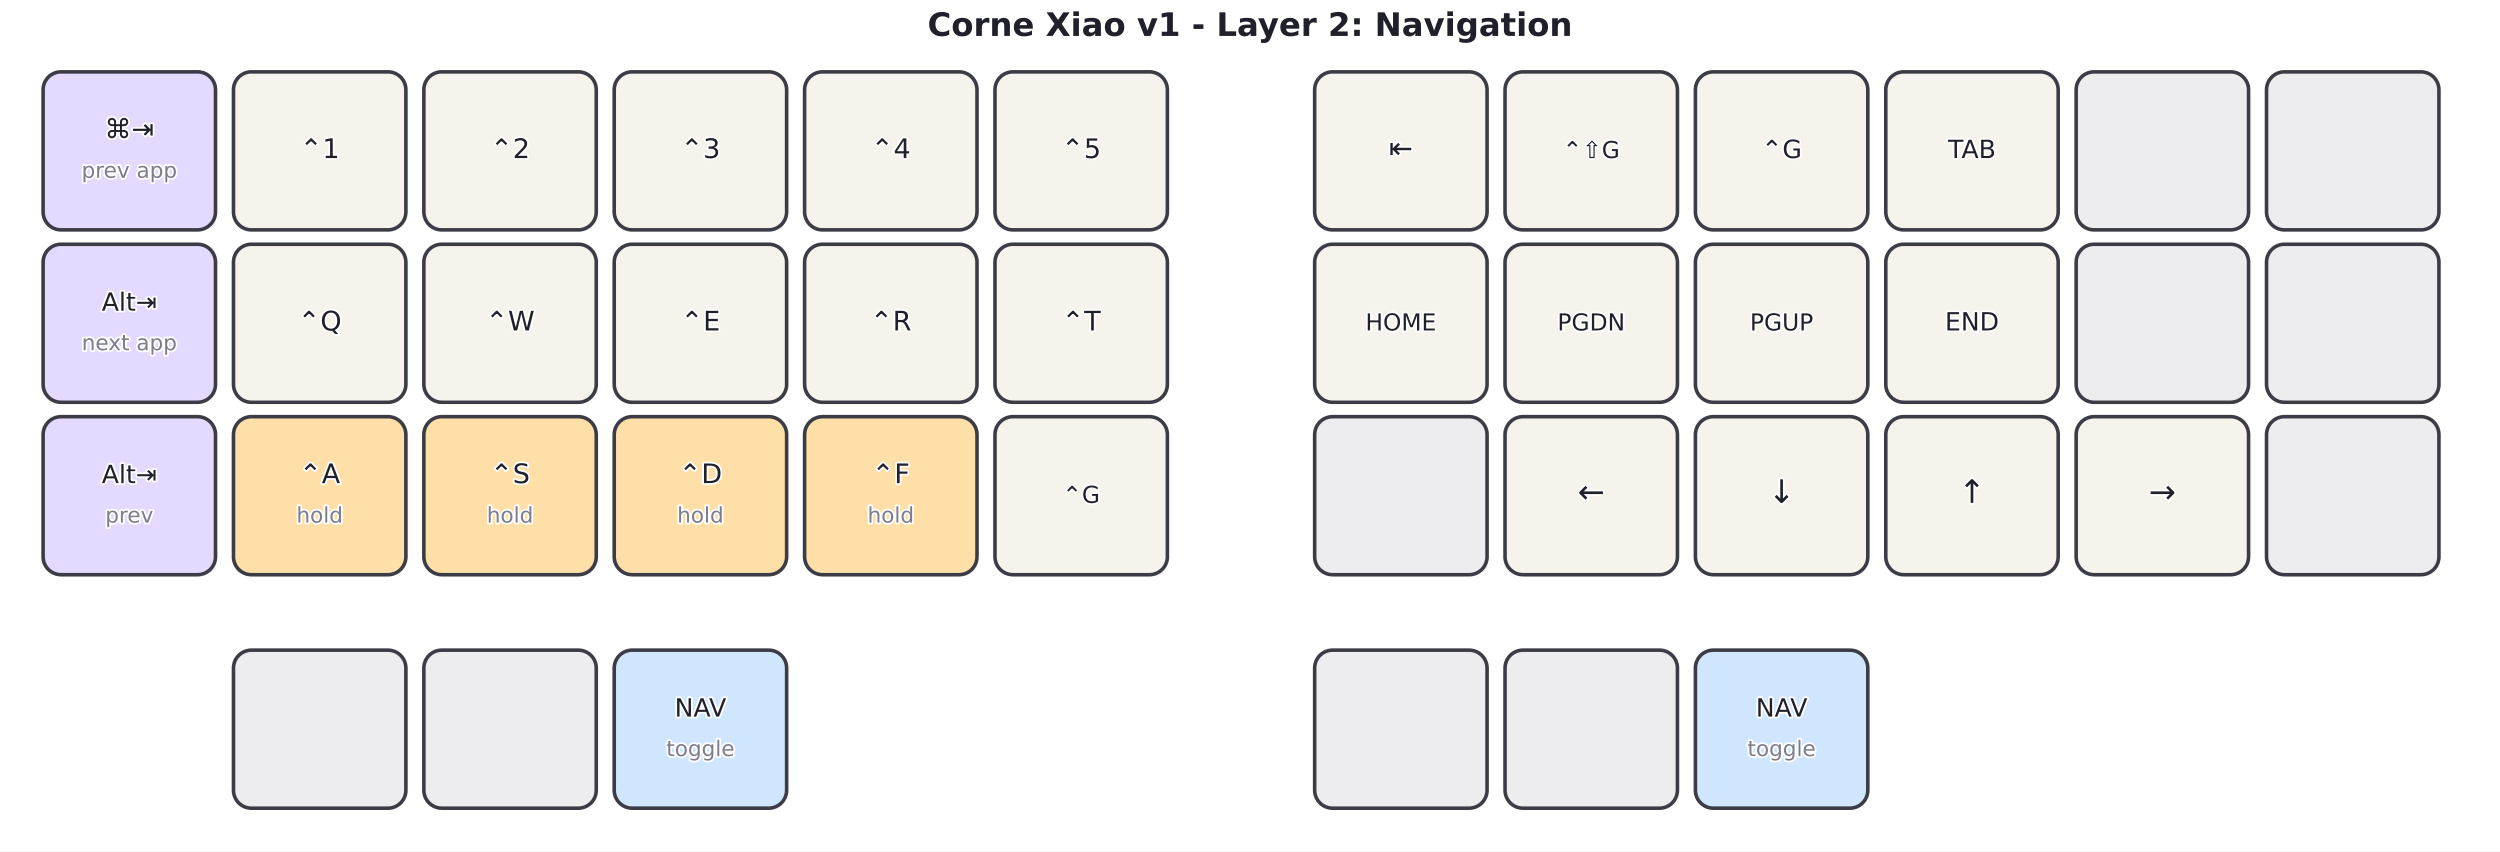
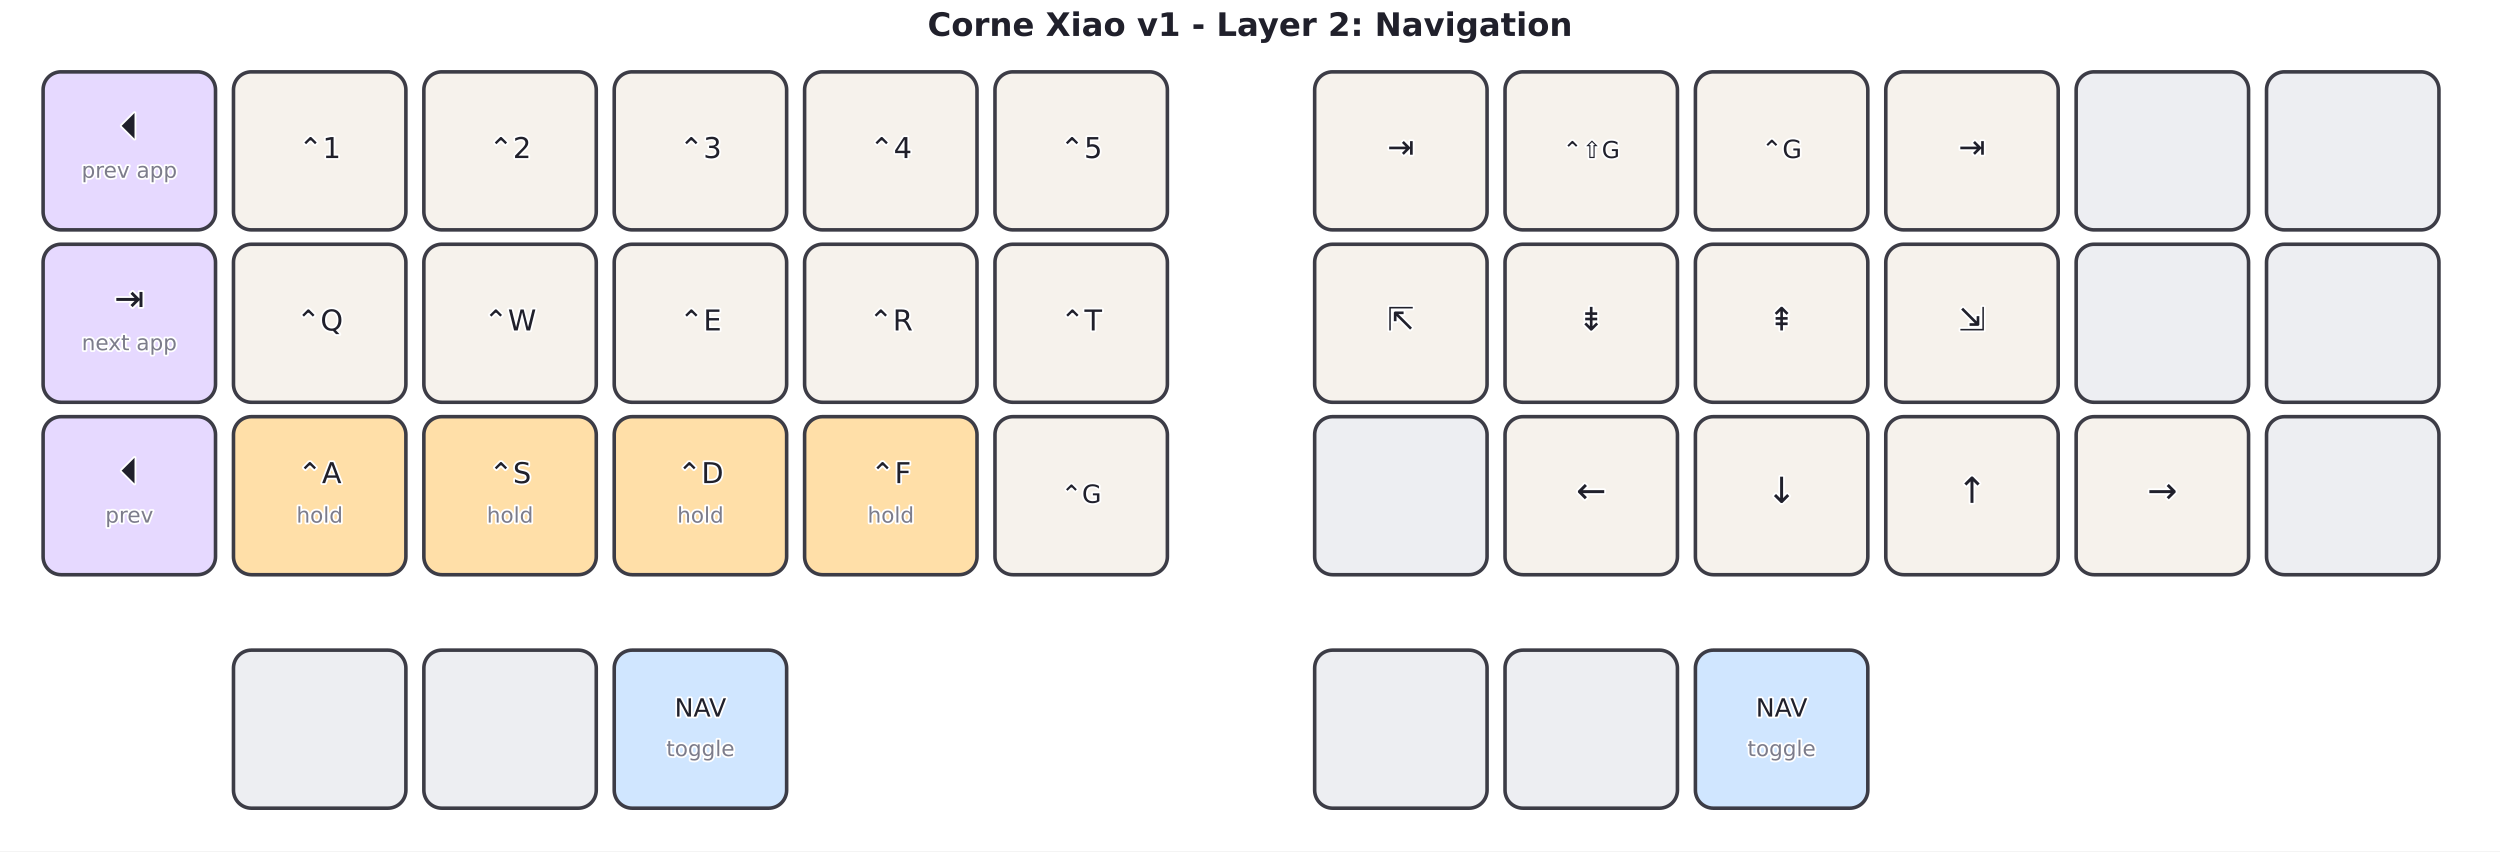
<svg xmlns="http://www.w3.org/2000/svg" width="1392" height="474" viewBox="0 0 1392 474">
  <rect width="1392" height="474" fill="#ffffff" />
  <text x="696.0" y="20" font-family="DejaVu Sans, Arial" font-size="18" font-weight="bold" text-anchor="middle" fill="#20202b">Corne Xiao v1 - Layer 2: Navigation</text>
-   <rect x="24" y="40" width="96" height="88" rx="10" fill="#e4d9ff" stroke="#3c3c46" stroke-width="2" />
-   <text x="72.0" y="77.0" font-family="DejaVu Sans, Arial" font-size="15" text-anchor="middle" fill="#20202b" paint-order="stroke" stroke="#ffffff" stroke-width="2" stroke-linejoin="round">⌘⇥</text>
+   <rect x="24" y="40" width="96" height="88" rx="10" fill="#e6d9ff" stroke="#3c3c46" stroke-width="2" />
+   <text x="72.0" y="77.0" font-family="DejaVu Sans, Arial" font-size="20" text-anchor="middle" fill="#20202b" paint-order="stroke" stroke="#ffffff" stroke-width="2" stroke-linejoin="round">⏴</text>
  <text x="72.0" y="99.0" font-family="DejaVu Sans, Arial" font-size="12" text-anchor="middle" fill="#7c7c8b" paint-order="stroke" stroke="#ffffff" stroke-width="2" stroke-linejoin="round">prev app</text>
  <rect x="732" y="40" width="96" height="88" rx="10" fill="#f6f2ec" stroke="#3c3c46" stroke-width="2" />
-   <text x="780.0" y="88.0" font-family="DejaVu Sans, Arial" font-size="16" text-anchor="middle" fill="#20202b" paint-order="stroke" stroke="#ffffff" stroke-width="2" stroke-linejoin="round">⇤</text>
+   <text x="780.0" y="88.0" font-family="DejaVu Sans, Arial" font-size="18" text-anchor="middle" fill="#20202b" paint-order="stroke" stroke="#ffffff" stroke-width="2" stroke-linejoin="round">⇥</text>
  <rect x="130" y="40" width="96" height="88" rx="10" fill="#f6f2ec" stroke="#3c3c46" stroke-width="2" />
-   <text x="178.0" y="88.0" font-family="DejaVu Sans, Arial" font-size="15" text-anchor="middle" fill="#20202b" paint-order="stroke" stroke="#ffffff" stroke-width="2" stroke-linejoin="round">⌃1</text>
+   <text x="178.0" y="88.0" font-family="DejaVu Sans, Arial" font-size="16" text-anchor="middle" fill="#20202b" paint-order="stroke" stroke="#ffffff" stroke-width="2" stroke-linejoin="round">⌃1</text>
  <rect x="838" y="40" width="96" height="88" rx="10" fill="#f6f2ec" stroke="#3c3c46" stroke-width="2" />
  <text x="886.0" y="88.0" font-family="DejaVu Sans, Arial" font-size="13" text-anchor="middle" fill="#20202b" paint-order="stroke" stroke="#ffffff" stroke-width="2" stroke-linejoin="round">⌃⇧G</text>
  <rect x="236" y="40" width="96" height="88" rx="10" fill="#f6f2ec" stroke="#3c3c46" stroke-width="2" />
-   <text x="284.0" y="88.0" font-family="DejaVu Sans, Arial" font-size="15" text-anchor="middle" fill="#20202b" paint-order="stroke" stroke="#ffffff" stroke-width="2" stroke-linejoin="round">⌃2</text>
+   <text x="284.0" y="88.0" font-family="DejaVu Sans, Arial" font-size="16" text-anchor="middle" fill="#20202b" paint-order="stroke" stroke="#ffffff" stroke-width="2" stroke-linejoin="round">⌃2</text>
  <rect x="944" y="40" width="96" height="88" rx="10" fill="#f6f2ec" stroke="#3c3c46" stroke-width="2" />
  <text x="992.0" y="88.0" font-family="DejaVu Sans, Arial" font-size="14" text-anchor="middle" fill="#20202b" paint-order="stroke" stroke="#ffffff" stroke-width="2" stroke-linejoin="round">⌃G</text>
  <rect x="342" y="40" width="96" height="88" rx="10" fill="#f6f2ec" stroke="#3c3c46" stroke-width="2" />
-   <text x="390.0" y="88.0" font-family="DejaVu Sans, Arial" font-size="15" text-anchor="middle" fill="#20202b" paint-order="stroke" stroke="#ffffff" stroke-width="2" stroke-linejoin="round">⌃3</text>
+   <text x="390.0" y="88.0" font-family="DejaVu Sans, Arial" font-size="16" text-anchor="middle" fill="#20202b" paint-order="stroke" stroke="#ffffff" stroke-width="2" stroke-linejoin="round">⌃3</text>
  <rect x="1050" y="40" width="96" height="88" rx="10" fill="#f6f2ec" stroke="#3c3c46" stroke-width="2" />
-   <text x="1098.0" y="88.0" font-family="DejaVu Sans, Arial" font-size="14" text-anchor="middle" fill="#20202b" paint-order="stroke" stroke="#ffffff" stroke-width="2" stroke-linejoin="round">TAB</text>
+   <text x="1098.0" y="88.0" font-family="DejaVu Sans, Arial" font-size="18" text-anchor="middle" fill="#20202b" paint-order="stroke" stroke="#ffffff" stroke-width="2" stroke-linejoin="round">⇥</text>
  <rect x="448" y="40" width="96" height="88" rx="10" fill="#f6f2ec" stroke="#3c3c46" stroke-width="2" />
-   <text x="496.0" y="88.0" font-family="DejaVu Sans, Arial" font-size="15" text-anchor="middle" fill="#20202b" paint-order="stroke" stroke="#ffffff" stroke-width="2" stroke-linejoin="round">⌃4</text>
-   <rect x="1156" y="40" width="96" height="88" rx="10" fill="#ededef" stroke="#3c3c46" stroke-width="2" />
+   <text x="496.0" y="88.0" font-family="DejaVu Sans, Arial" font-size="16" text-anchor="middle" fill="#20202b" paint-order="stroke" stroke="#ffffff" stroke-width="2" stroke-linejoin="round">⌃4</text>
+   <rect x="1156" y="40" width="96" height="88" rx="10" fill="#edeef2" stroke="#3c3c46" stroke-width="2" />
  <rect x="554" y="40" width="96" height="88" rx="10" fill="#f6f2ec" stroke="#3c3c46" stroke-width="2" />
-   <text x="602.0" y="88.0" font-family="DejaVu Sans, Arial" font-size="15" text-anchor="middle" fill="#20202b" paint-order="stroke" stroke="#ffffff" stroke-width="2" stroke-linejoin="round">⌃5</text>
-   <rect x="1262" y="40" width="96" height="88" rx="10" fill="#ededef" stroke="#3c3c46" stroke-width="2" />
-   <rect x="24" y="136" width="96" height="88" rx="10" fill="#e4d9ff" stroke="#3c3c46" stroke-width="2" />
-   <text x="72.0" y="173.0" font-family="DejaVu Sans, Arial" font-size="14" text-anchor="middle" fill="#20202b" paint-order="stroke" stroke="#ffffff" stroke-width="2" stroke-linejoin="round">Alt⇥</text>
+   <text x="602.0" y="88.0" font-family="DejaVu Sans, Arial" font-size="16" text-anchor="middle" fill="#20202b" paint-order="stroke" stroke="#ffffff" stroke-width="2" stroke-linejoin="round">⌃5</text>
+   <rect x="1262" y="40" width="96" height="88" rx="10" fill="#edeef2" stroke="#3c3c46" stroke-width="2" />
+   <rect x="24" y="136" width="96" height="88" rx="10" fill="#e6d9ff" stroke="#3c3c46" stroke-width="2" />
+   <text x="72.0" y="173.0" font-family="DejaVu Sans, Arial" font-size="20" text-anchor="middle" fill="#20202b" paint-order="stroke" stroke="#ffffff" stroke-width="2" stroke-linejoin="round">⇥</text>
  <text x="72.0" y="195.0" font-family="DejaVu Sans, Arial" font-size="12" text-anchor="middle" fill="#7c7c8b" paint-order="stroke" stroke="#ffffff" stroke-width="2" stroke-linejoin="round">next app</text>
  <rect x="732" y="136" width="96" height="88" rx="10" fill="#f6f2ec" stroke="#3c3c46" stroke-width="2" />
-   <text x="780.0" y="184.0" font-family="DejaVu Sans, Arial" font-size="13" text-anchor="middle" fill="#20202b" paint-order="stroke" stroke="#ffffff" stroke-width="2" stroke-linejoin="round">HOME</text>
+   <text x="780.0" y="184.0" font-family="DejaVu Sans, Arial" font-size="18" text-anchor="middle" fill="#20202b" paint-order="stroke" stroke="#ffffff" stroke-width="2" stroke-linejoin="round">⇱</text>
  <rect x="130" y="136" width="96" height="88" rx="10" fill="#f6f2ec" stroke="#3c3c46" stroke-width="2" />
-   <text x="178.0" y="184.0" font-family="DejaVu Sans, Arial" font-size="15" text-anchor="middle" fill="#20202b" paint-order="stroke" stroke="#ffffff" stroke-width="2" stroke-linejoin="round">⌃Q</text>
+   <text x="178.0" y="184.0" font-family="DejaVu Sans, Arial" font-size="16" text-anchor="middle" fill="#20202b" paint-order="stroke" stroke="#ffffff" stroke-width="2" stroke-linejoin="round">⌃Q</text>
  <rect x="838" y="136" width="96" height="88" rx="10" fill="#f6f2ec" stroke="#3c3c46" stroke-width="2" />
-   <text x="886.0" y="184.0" font-family="DejaVu Sans, Arial" font-size="13" text-anchor="middle" fill="#20202b" paint-order="stroke" stroke="#ffffff" stroke-width="2" stroke-linejoin="round">PGDN</text>
+   <text x="886.0" y="184.0" font-family="DejaVu Sans, Arial" font-size="18" text-anchor="middle" fill="#20202b" paint-order="stroke" stroke="#ffffff" stroke-width="2" stroke-linejoin="round">⇟</text>
  <rect x="236" y="136" width="96" height="88" rx="10" fill="#f6f2ec" stroke="#3c3c46" stroke-width="2" />
-   <text x="284.0" y="184.0" font-family="DejaVu Sans, Arial" font-size="15" text-anchor="middle" fill="#20202b" paint-order="stroke" stroke="#ffffff" stroke-width="2" stroke-linejoin="round">⌃W</text>
+   <text x="284.0" y="184.0" font-family="DejaVu Sans, Arial" font-size="16" text-anchor="middle" fill="#20202b" paint-order="stroke" stroke="#ffffff" stroke-width="2" stroke-linejoin="round">⌃W</text>
  <rect x="944" y="136" width="96" height="88" rx="10" fill="#f6f2ec" stroke="#3c3c46" stroke-width="2" />
-   <text x="992.0" y="184.0" font-family="DejaVu Sans, Arial" font-size="13" text-anchor="middle" fill="#20202b" paint-order="stroke" stroke="#ffffff" stroke-width="2" stroke-linejoin="round">PGUP</text>
+   <text x="992.0" y="184.0" font-family="DejaVu Sans, Arial" font-size="18" text-anchor="middle" fill="#20202b" paint-order="stroke" stroke="#ffffff" stroke-width="2" stroke-linejoin="round">⇞</text>
  <rect x="342" y="136" width="96" height="88" rx="10" fill="#f6f2ec" stroke="#3c3c46" stroke-width="2" />
-   <text x="390.0" y="184.0" font-family="DejaVu Sans, Arial" font-size="15" text-anchor="middle" fill="#20202b" paint-order="stroke" stroke="#ffffff" stroke-width="2" stroke-linejoin="round">⌃E</text>
+   <text x="390.0" y="184.0" font-family="DejaVu Sans, Arial" font-size="16" text-anchor="middle" fill="#20202b" paint-order="stroke" stroke="#ffffff" stroke-width="2" stroke-linejoin="round">⌃E</text>
  <rect x="1050" y="136" width="96" height="88" rx="10" fill="#f6f2ec" stroke="#3c3c46" stroke-width="2" />
-   <text x="1098.0" y="184.0" font-family="DejaVu Sans, Arial" font-size="14" text-anchor="middle" fill="#20202b" paint-order="stroke" stroke="#ffffff" stroke-width="2" stroke-linejoin="round">END</text>
+   <text x="1098.0" y="184.0" font-family="DejaVu Sans, Arial" font-size="18" text-anchor="middle" fill="#20202b" paint-order="stroke" stroke="#ffffff" stroke-width="2" stroke-linejoin="round">⇲</text>
  <rect x="448" y="136" width="96" height="88" rx="10" fill="#f6f2ec" stroke="#3c3c46" stroke-width="2" />
-   <text x="496.0" y="184.0" font-family="DejaVu Sans, Arial" font-size="15" text-anchor="middle" fill="#20202b" paint-order="stroke" stroke="#ffffff" stroke-width="2" stroke-linejoin="round">⌃R</text>
-   <rect x="1156" y="136" width="96" height="88" rx="10" fill="#ededef" stroke="#3c3c46" stroke-width="2" />
+   <text x="496.0" y="184.0" font-family="DejaVu Sans, Arial" font-size="16" text-anchor="middle" fill="#20202b" paint-order="stroke" stroke="#ffffff" stroke-width="2" stroke-linejoin="round">⌃R</text>
+   <rect x="1156" y="136" width="96" height="88" rx="10" fill="#edeef2" stroke="#3c3c46" stroke-width="2" />
  <rect x="554" y="136" width="96" height="88" rx="10" fill="#f6f2ec" stroke="#3c3c46" stroke-width="2" />
-   <text x="602.0" y="184.0" font-family="DejaVu Sans, Arial" font-size="15" text-anchor="middle" fill="#20202b" paint-order="stroke" stroke="#ffffff" stroke-width="2" stroke-linejoin="round">⌃T</text>
-   <rect x="1262" y="136" width="96" height="88" rx="10" fill="#ededef" stroke="#3c3c46" stroke-width="2" />
-   <rect x="24" y="232" width="96" height="88" rx="10" fill="#e4d9ff" stroke="#3c3c46" stroke-width="2" />
-   <text x="72.0" y="269.0" font-family="DejaVu Sans, Arial" font-size="14" text-anchor="middle" fill="#20202b" paint-order="stroke" stroke="#ffffff" stroke-width="2" stroke-linejoin="round">Alt⇥</text>
+   <text x="602.0" y="184.0" font-family="DejaVu Sans, Arial" font-size="16" text-anchor="middle" fill="#20202b" paint-order="stroke" stroke="#ffffff" stroke-width="2" stroke-linejoin="round">⌃T</text>
+   <rect x="1262" y="136" width="96" height="88" rx="10" fill="#edeef2" stroke="#3c3c46" stroke-width="2" />
+   <rect x="24" y="232" width="96" height="88" rx="10" fill="#e6d9ff" stroke="#3c3c46" stroke-width="2" />
+   <text x="72.0" y="269.0" font-family="DejaVu Sans, Arial" font-size="20" text-anchor="middle" fill="#20202b" paint-order="stroke" stroke="#ffffff" stroke-width="2" stroke-linejoin="round">⏴</text>
  <text x="72.0" y="291.0" font-family="DejaVu Sans, Arial" font-size="12" text-anchor="middle" fill="#7c7c8b" paint-order="stroke" stroke="#ffffff" stroke-width="2" stroke-linejoin="round">prev</text>
-   <rect x="732" y="232" width="96" height="88" rx="10" fill="#ededef" stroke="#3c3c46" stroke-width="2" />
+   <rect x="732" y="232" width="96" height="88" rx="10" fill="#edeef2" stroke="#3c3c46" stroke-width="2" />
  <rect x="130" y="232" width="96" height="88" rx="10" fill="#ffdfa8" stroke="#3c3c46" stroke-width="2" />
-   <text x="178.0" y="269.0" font-family="DejaVu Sans, Arial" font-size="15" text-anchor="middle" fill="#20202b" paint-order="stroke" stroke="#ffffff" stroke-width="2" stroke-linejoin="round">⌃A</text>
+   <text x="178.0" y="269.0" font-family="DejaVu Sans, Arial" font-size="16" text-anchor="middle" fill="#20202b" paint-order="stroke" stroke="#ffffff" stroke-width="2" stroke-linejoin="round">⌃A</text>
  <text x="178.0" y="291.0" font-family="DejaVu Sans, Arial" font-size="12" text-anchor="middle" fill="#7c7c8b" paint-order="stroke" stroke="#ffffff" stroke-width="2" stroke-linejoin="round">hold</text>
  <rect x="838" y="232" width="96" height="88" rx="10" fill="#f6f2ec" stroke="#3c3c46" stroke-width="2" />
-   <text x="886.0" y="280.0" font-family="DejaVu Sans, Arial" font-size="18" text-anchor="middle" fill="#20202b" paint-order="stroke" stroke="#ffffff" stroke-width="2" stroke-linejoin="round">←</text>
+   <text x="886.0" y="280.0" font-family="DejaVu Sans, Arial" font-size="20" text-anchor="middle" fill="#20202b" paint-order="stroke" stroke="#ffffff" stroke-width="2" stroke-linejoin="round">←</text>
  <rect x="236" y="232" width="96" height="88" rx="10" fill="#ffdfa8" stroke="#3c3c46" stroke-width="2" />
-   <text x="284.0" y="269.0" font-family="DejaVu Sans, Arial" font-size="15" text-anchor="middle" fill="#20202b" paint-order="stroke" stroke="#ffffff" stroke-width="2" stroke-linejoin="round">⌃S</text>
+   <text x="284.0" y="269.0" font-family="DejaVu Sans, Arial" font-size="16" text-anchor="middle" fill="#20202b" paint-order="stroke" stroke="#ffffff" stroke-width="2" stroke-linejoin="round">⌃S</text>
  <text x="284.0" y="291.0" font-family="DejaVu Sans, Arial" font-size="12" text-anchor="middle" fill="#7c7c8b" paint-order="stroke" stroke="#ffffff" stroke-width="2" stroke-linejoin="round">hold</text>
  <rect x="944" y="232" width="96" height="88" rx="10" fill="#f6f2ec" stroke="#3c3c46" stroke-width="2" />
-   <text x="992.0" y="280.0" font-family="DejaVu Sans, Arial" font-size="18" text-anchor="middle" fill="#20202b" paint-order="stroke" stroke="#ffffff" stroke-width="2" stroke-linejoin="round">↓</text>
+   <text x="992.0" y="280.0" font-family="DejaVu Sans, Arial" font-size="20" text-anchor="middle" fill="#20202b" paint-order="stroke" stroke="#ffffff" stroke-width="2" stroke-linejoin="round">↓</text>
  <rect x="342" y="232" width="96" height="88" rx="10" fill="#ffdfa8" stroke="#3c3c46" stroke-width="2" />
-   <text x="390.0" y="269.0" font-family="DejaVu Sans, Arial" font-size="15" text-anchor="middle" fill="#20202b" paint-order="stroke" stroke="#ffffff" stroke-width="2" stroke-linejoin="round">⌃D</text>
+   <text x="390.0" y="269.0" font-family="DejaVu Sans, Arial" font-size="16" text-anchor="middle" fill="#20202b" paint-order="stroke" stroke="#ffffff" stroke-width="2" stroke-linejoin="round">⌃D</text>
  <text x="390.0" y="291.0" font-family="DejaVu Sans, Arial" font-size="12" text-anchor="middle" fill="#7c7c8b" paint-order="stroke" stroke="#ffffff" stroke-width="2" stroke-linejoin="round">hold</text>
  <rect x="1050" y="232" width="96" height="88" rx="10" fill="#f6f2ec" stroke="#3c3c46" stroke-width="2" />
-   <text x="1098.0" y="280.0" font-family="DejaVu Sans, Arial" font-size="18" text-anchor="middle" fill="#20202b" paint-order="stroke" stroke="#ffffff" stroke-width="2" stroke-linejoin="round">↑</text>
+   <text x="1098.0" y="280.0" font-family="DejaVu Sans, Arial" font-size="20" text-anchor="middle" fill="#20202b" paint-order="stroke" stroke="#ffffff" stroke-width="2" stroke-linejoin="round">↑</text>
  <rect x="448" y="232" width="96" height="88" rx="10" fill="#ffdfa8" stroke="#3c3c46" stroke-width="2" />
-   <text x="496.0" y="269.0" font-family="DejaVu Sans, Arial" font-size="15" text-anchor="middle" fill="#20202b" paint-order="stroke" stroke="#ffffff" stroke-width="2" stroke-linejoin="round">⌃F</text>
+   <text x="496.0" y="269.0" font-family="DejaVu Sans, Arial" font-size="16" text-anchor="middle" fill="#20202b" paint-order="stroke" stroke="#ffffff" stroke-width="2" stroke-linejoin="round">⌃F</text>
  <text x="496.0" y="291.0" font-family="DejaVu Sans, Arial" font-size="12" text-anchor="middle" fill="#7c7c8b" paint-order="stroke" stroke="#ffffff" stroke-width="2" stroke-linejoin="round">hold</text>
  <rect x="1156" y="232" width="96" height="88" rx="10" fill="#f6f2ec" stroke="#3c3c46" stroke-width="2" />
-   <text x="1204.0" y="280.0" font-family="DejaVu Sans, Arial" font-size="18" text-anchor="middle" fill="#20202b" paint-order="stroke" stroke="#ffffff" stroke-width="2" stroke-linejoin="round">→</text>
+   <text x="1204.0" y="280.0" font-family="DejaVu Sans, Arial" font-size="20" text-anchor="middle" fill="#20202b" paint-order="stroke" stroke="#ffffff" stroke-width="2" stroke-linejoin="round">→</text>
  <rect x="554" y="232" width="96" height="88" rx="10" fill="#f6f2ec" stroke="#3c3c46" stroke-width="2" />
-   <text x="602.0" y="280.0" font-family="DejaVu Sans, Arial" font-size="13" text-anchor="middle" fill="#20202b" paint-order="stroke" stroke="#ffffff" stroke-width="2" stroke-linejoin="round">⌃G</text>
-   <rect x="1262" y="232" width="96" height="88" rx="10" fill="#ededef" stroke="#3c3c46" stroke-width="2" />
-   <rect x="130" y="362" width="96" height="88" rx="10" fill="#ededef" stroke="#3c3c46" stroke-width="2" />
-   <rect x="732" y="362" width="96" height="88" rx="10" fill="#ededef" stroke="#3c3c46" stroke-width="2" />
-   <rect x="236" y="362" width="96" height="88" rx="10" fill="#ededef" stroke="#3c3c46" stroke-width="2" />
-   <rect x="838" y="362" width="96" height="88" rx="10" fill="#ededef" stroke="#3c3c46" stroke-width="2" />
+   <text x="602.0" y="280.0" font-family="DejaVu Sans, Arial" font-size="14" text-anchor="middle" fill="#20202b" paint-order="stroke" stroke="#ffffff" stroke-width="2" stroke-linejoin="round">⌃G</text>
+   <rect x="1262" y="232" width="96" height="88" rx="10" fill="#edeef2" stroke="#3c3c46" stroke-width="2" />
+   <rect x="130" y="362" width="96" height="88" rx="10" fill="#edeef2" stroke="#3c3c46" stroke-width="2" />
+   <rect x="732" y="362" width="96" height="88" rx="10" fill="#edeef2" stroke="#3c3c46" stroke-width="2" />
+   <rect x="236" y="362" width="96" height="88" rx="10" fill="#edeef2" stroke="#3c3c46" stroke-width="2" />
+   <rect x="838" y="362" width="96" height="88" rx="10" fill="#edeef2" stroke="#3c3c46" stroke-width="2" />
  <rect x="342" y="362" width="96" height="88" rx="10" fill="#d0e6ff" stroke="#3c3c46" stroke-width="2" />
  <text x="390.0" y="399.0" font-family="DejaVu Sans, Arial" font-size="14" text-anchor="middle" fill="#20202b" paint-order="stroke" stroke="#ffffff" stroke-width="2" stroke-linejoin="round">NAV</text>
  <text x="390.0" y="421.0" font-family="DejaVu Sans, Arial" font-size="12" text-anchor="middle" fill="#7c7c8b" paint-order="stroke" stroke="#ffffff" stroke-width="2" stroke-linejoin="round">toggle</text>
  <rect x="944" y="362" width="96" height="88" rx="10" fill="#d0e6ff" stroke="#3c3c46" stroke-width="2" />
  <text x="992.0" y="399.0" font-family="DejaVu Sans, Arial" font-size="14" text-anchor="middle" fill="#20202b" paint-order="stroke" stroke="#ffffff" stroke-width="2" stroke-linejoin="round">NAV</text>
  <text x="992.0" y="421.0" font-family="DejaVu Sans, Arial" font-size="12" text-anchor="middle" fill="#7c7c8b" paint-order="stroke" stroke="#ffffff" stroke-width="2" stroke-linejoin="round">toggle</text>
</svg>
